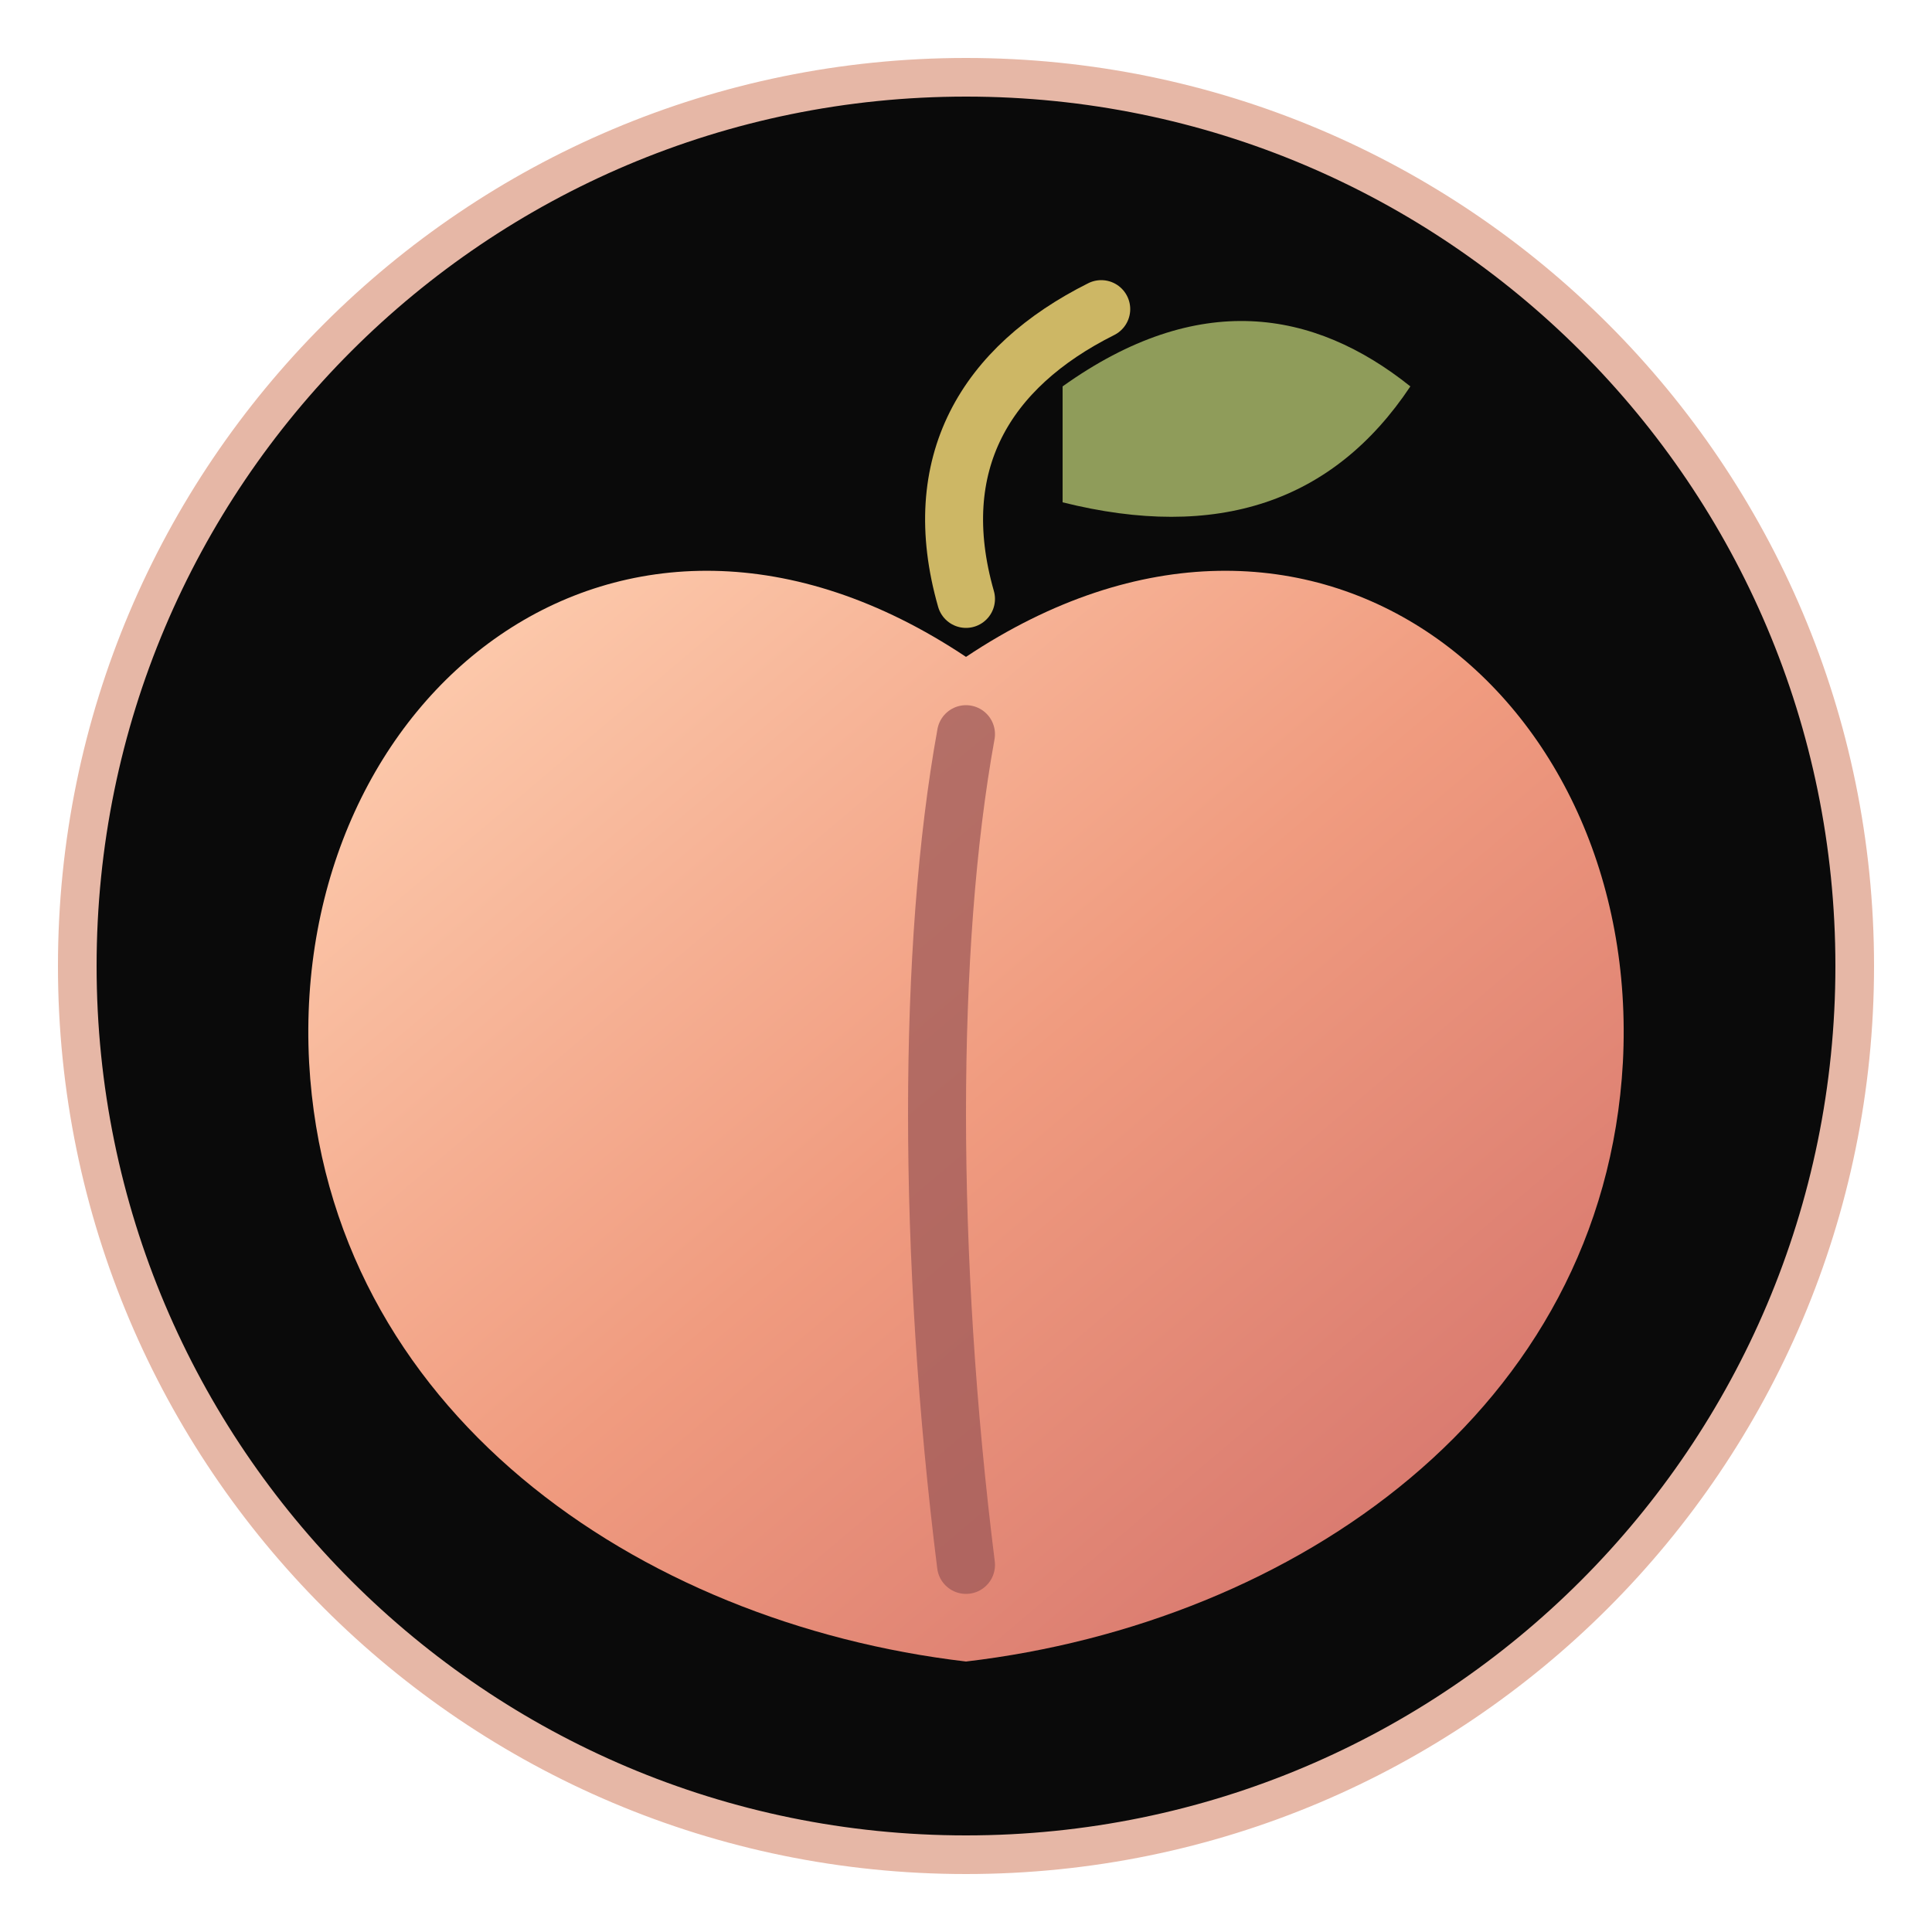
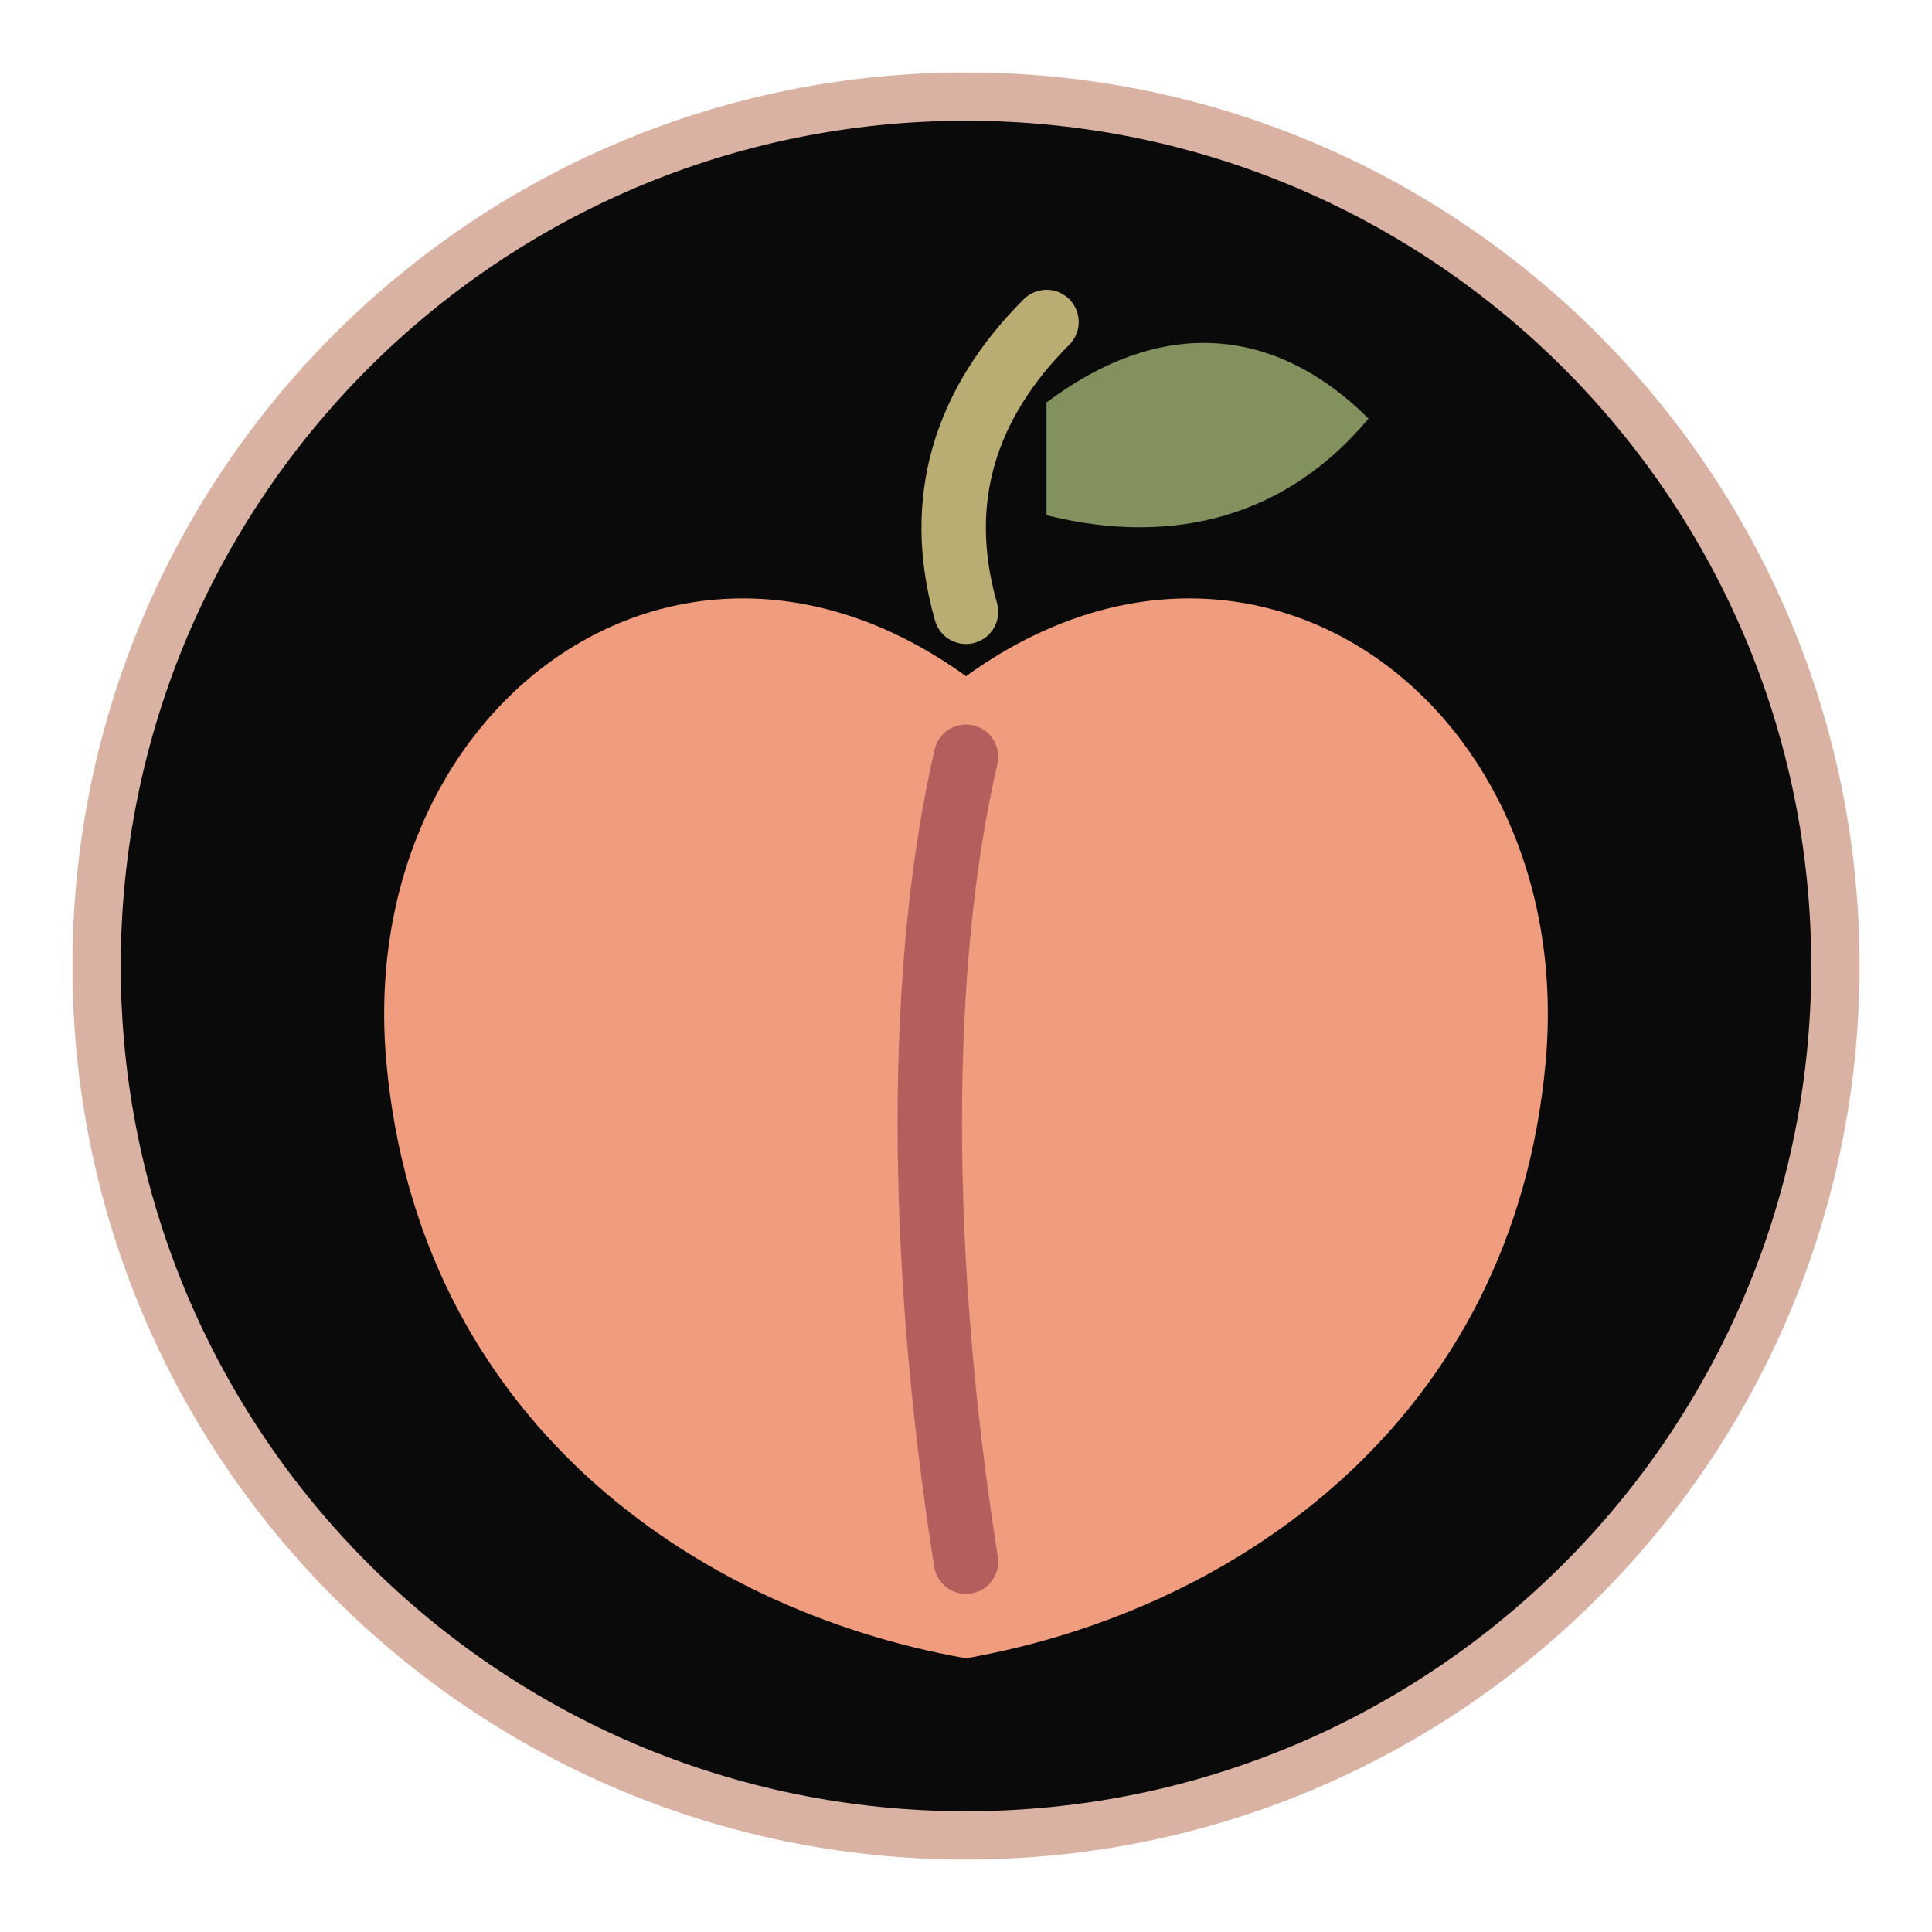
- <svg xmlns="http://www.w3.org/2000/svg" viewBox="0 0 100 100">
-   <defs>
-     <linearGradient id="p" x1="0" y1="0" x2="1" y2="1">
-       <stop offset="0" stop-color="#ffd3b5" />
-       <stop offset=".5" stop-color="#f09b7f" />
-       <stop offset="1" stop-color="#cf6c69" />
-     </linearGradient>
-   </defs>
-   <circle cx="50" cy="50" r="46" fill="#0a0a0a" stroke="#e6b7a6" stroke-width="2" />
-   <path d="M50 31c-2-7 1-12 7-15" fill="none" stroke="#cdb765" stroke-width="3" stroke-linecap="round" />
-   <path d="M55 20c7-5 13-4 18 0-4 6-10 8-18 6z" fill="#8f9c5a" />
-   <path d="M50 34c-18-12-35 2-34 21 1 18 17 29 34 31 17-2 33-13 34-31 1-19-16-33-34-21z" fill="url(#p)" />
-   <path d="M50 38c-2 11-2 27 0 43" fill="none" stroke="#9f5958" stroke-width="3" stroke-linecap="round" opacity=".75" />
+ <svg xmlns="http://www.w3.org/2000/svg" viewBox="0 0 120 120">
+   <circle cx="60" cy="60" r="54" fill="#0a0a0a" stroke="#d9b2a4" stroke-width="3" />
+   <path d="M60 38c-2-7 0-13 5-18" fill="none" stroke="#b9ad74" stroke-width="4" stroke-linecap="round" />
+   <path d="M65 25c8-6 15-4 20 1-5 6-12 8-20 6z" fill="#82915d" />
+   <path d="M60 42c-18-13-38 2-36 24 2 22 19 34 36 37 17-3 34-15 36-37 2-22-18-37-36-24z" fill="#ef9d7e" />
+   <path d="M60 47c-3 13-3 31 0 50" fill="none" stroke="#b25f5d" stroke-width="4" stroke-linecap="round" />
</svg>
